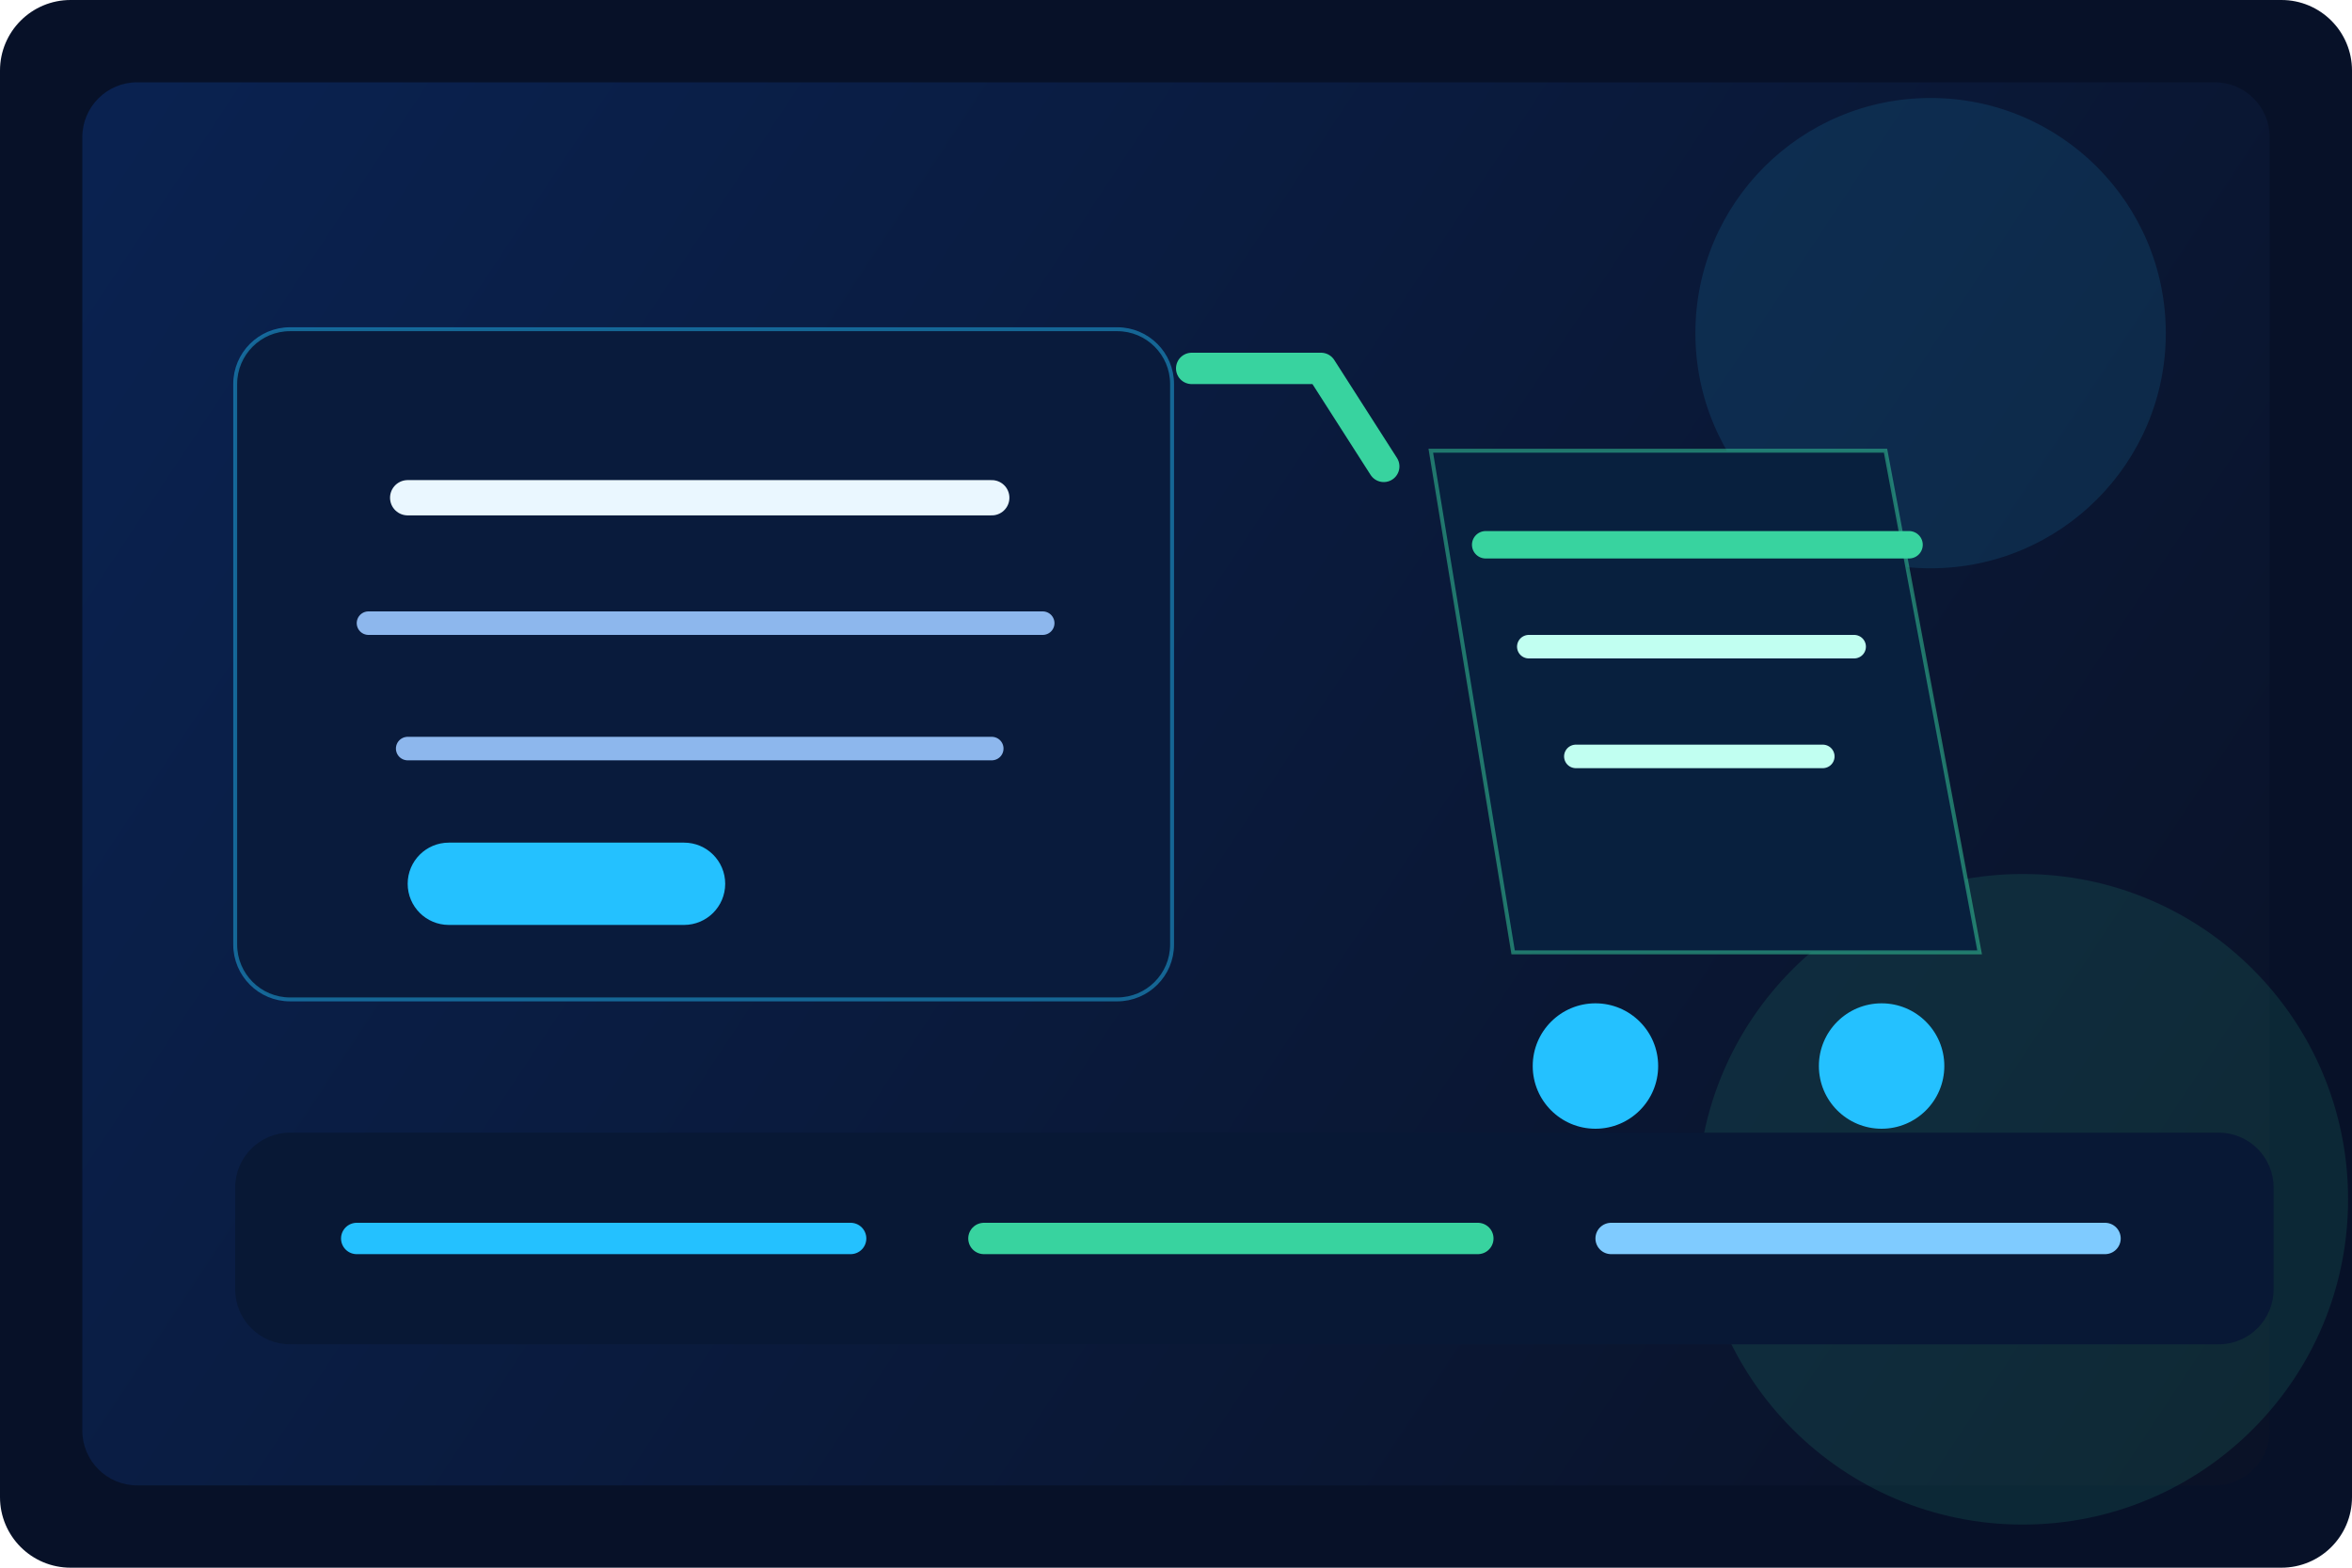
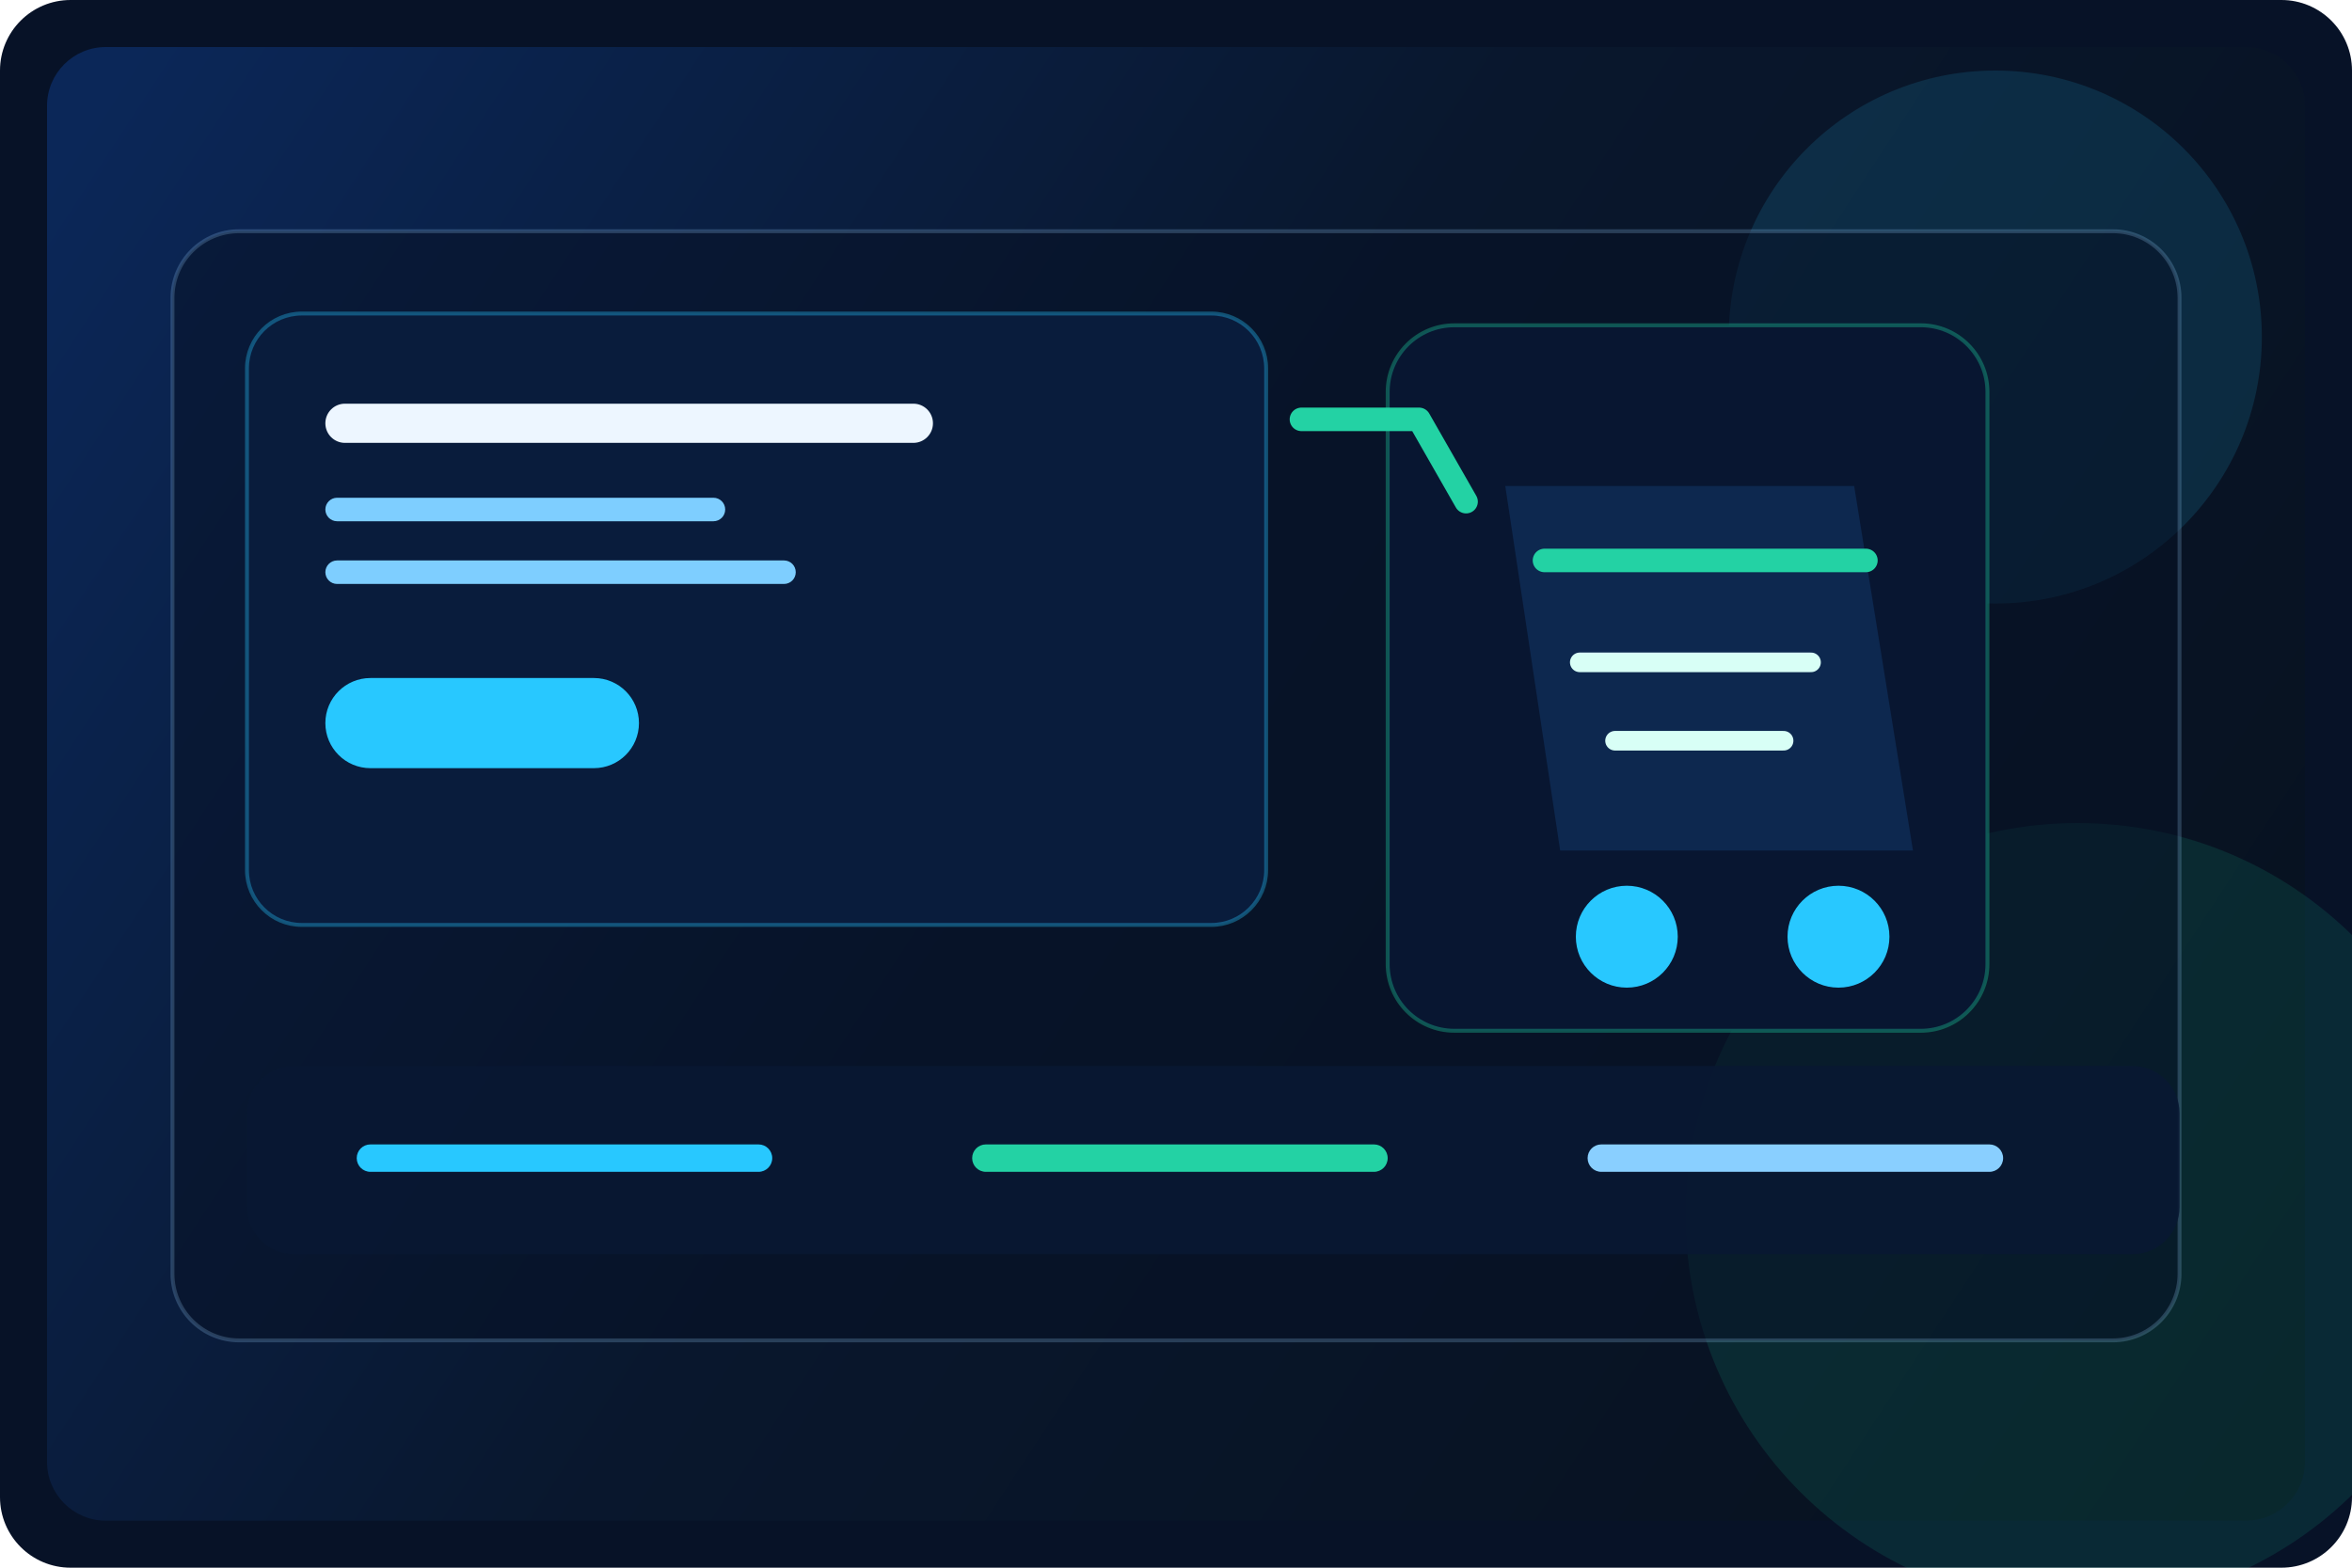
<svg xmlns="http://www.w3.org/2000/svg" width="1200" height="800" viewBox="0 0 1200 800" fill="none">
-   <rect width="1200" height="800" rx="36" fill="#071128" />
-   <rect x="42" y="42" width="1116" height="716" rx="28" fill="url(#paint0_linear_3_1)" />
-   <circle cx="985" cy="170" r="120" fill="#24C1FF" fill-opacity="0.12" />
-   <circle cx="1032" cy="612" r="166" fill="#38D39F" fill-opacity="0.12" />
-   <rect x="120" y="168" width="478" height="342" rx="28" fill="#091B3C" stroke="#24C1FF" stroke-opacity="0.45" stroke-width="2" />
-   <path d="M208 254H506" stroke="#EAF7FF" stroke-width="18" stroke-linecap="round" />
-   <path d="M188 318H532" stroke="#8DB7ED" stroke-width="12" stroke-linecap="round" />
-   <path d="M208 382H506" stroke="#8DB7ED" stroke-width="12" stroke-linecap="round" />
-   <rect x="208" y="430" width="162" height="42" rx="21" fill="#24C1FF" />
-   <path d="M730 230H962L1010 486H772L730 230Z" fill="#08203E" stroke="#38D39F" stroke-opacity="0.5" stroke-width="2" />
-   <path d="M758 278H974" stroke="#38D39F" stroke-width="14" stroke-linecap="round" />
-   <path d="M780 330H946" stroke="#C1FFF1" stroke-width="12" stroke-linecap="round" />
-   <path d="M804 386H930" stroke="#C1FFF1" stroke-width="12" stroke-linecap="round" />
-   <circle cx="814" cy="544" r="32" fill="#24C1FF" />
-   <circle cx="960" cy="544" r="32" fill="#24C1FF" />
-   <path d="M706 238L674 188H608" stroke="#38D39F" stroke-width="16" stroke-linecap="round" stroke-linejoin="round" />
-   <rect x="120" y="578" width="1040" height="108" rx="28" fill="#081835" />
-   <path d="M182 632H434" stroke="#24C1FF" stroke-width="16" stroke-linecap="round" />
-   <path d="M502 632H754" stroke="#38D39F" stroke-width="16" stroke-linecap="round" />
-   <path d="M822 632H1074" stroke="#7FCBFF" stroke-width="16" stroke-linecap="round" />
+   <rect width="1200" height="800" rx="36" fill="#071227" />
+   <rect x="24" y="24" width="1152" height="752" rx="30" fill="url(#bg3)" />
+   <circle cx="1018" cy="172" r="136" fill="#28C8FF" fill-opacity=".13" />
+   <circle cx="1060" cy="620" r="200" fill="#20D3A2" fill-opacity=".12" />
+   <rect x="88" y="118" width="1024" height="566" rx="34" fill="rgba(7,18,37,.55)" stroke="rgba(154,211,255,.22)" stroke-width="2" />
+   <rect x="126" y="160" width="520" height="312" rx="28" fill="#091C3C" stroke="rgba(40,200,255,.34)" stroke-width="2" />
+   <rect x="166" y="206" width="310" height="20" rx="10" fill="#EDF6FF" />
+   <rect x="166" y="254" width="204" height="12" rx="6" fill="#7ECEFF" />
+   <rect x="166" y="286" width="240" height="12" rx="6" fill="#7ECEFF" />
+   <rect x="166" y="346" width="160" height="46" rx="23" fill="#28C8FF" />
+   <rect x="708" y="166" width="306" height="360" rx="34" fill="#081631" stroke="rgba(32,211,162,.34)" stroke-width="2" />
+   <path d="M768 248H946L976 434H796L768 248Z" fill="#0D284F" />
+   <path d="M788 286H952" stroke="#23D2A4" stroke-width="12" stroke-linecap="round" />
+   <path d="M806 338H924" stroke="#D8FFF6" stroke-width="10" stroke-linecap="round" />
+   <path d="M824 378H910" stroke="#D8FFF6" stroke-width="10" stroke-linecap="round" />
+   <circle cx="830" cy="478" r="26" fill="#28C8FF" />
+   <circle cx="938" cy="478" r="26" fill="#28C8FF" />
+   <path d="M748 256L724 214H664" stroke="#23D2A4" stroke-width="12" stroke-linecap="round" stroke-linejoin="round" />
+   <rect x="126" y="544" width="986" height="96" rx="24" fill="rgba(8,24,50,.9)" />
+   <rect x="182" y="584" width="212" height="14" rx="7" fill="#28C8FF" />
+   <rect x="496" y="584" width="212" height="14" rx="7" fill="#23D2A4" />
+   <rect x="810" y="584" width="212" height="14" rx="7" fill="#89CFFF" />
  <defs>
-     <linearGradient id="paint0_linear_3_1" x1="64" y1="60" x2="1124" y2="760" gradientUnits="userSpaceOnUse">
-       <stop stop-color="#0A2250" />
-       <stop offset="1" stop-color="#0A1227" />
+     <linearGradient id="bg3" x1="54" y1="46" x2="1144" y2="760" gradientUnits="userSpaceOnUse">
+       <stop stop-color="#0B2758" />
+       <stop offset=".46" stop-color="#09172D" />
+       <stop offset="1" stop-color="#07111E" />
    </linearGradient>
  </defs>
</svg>
